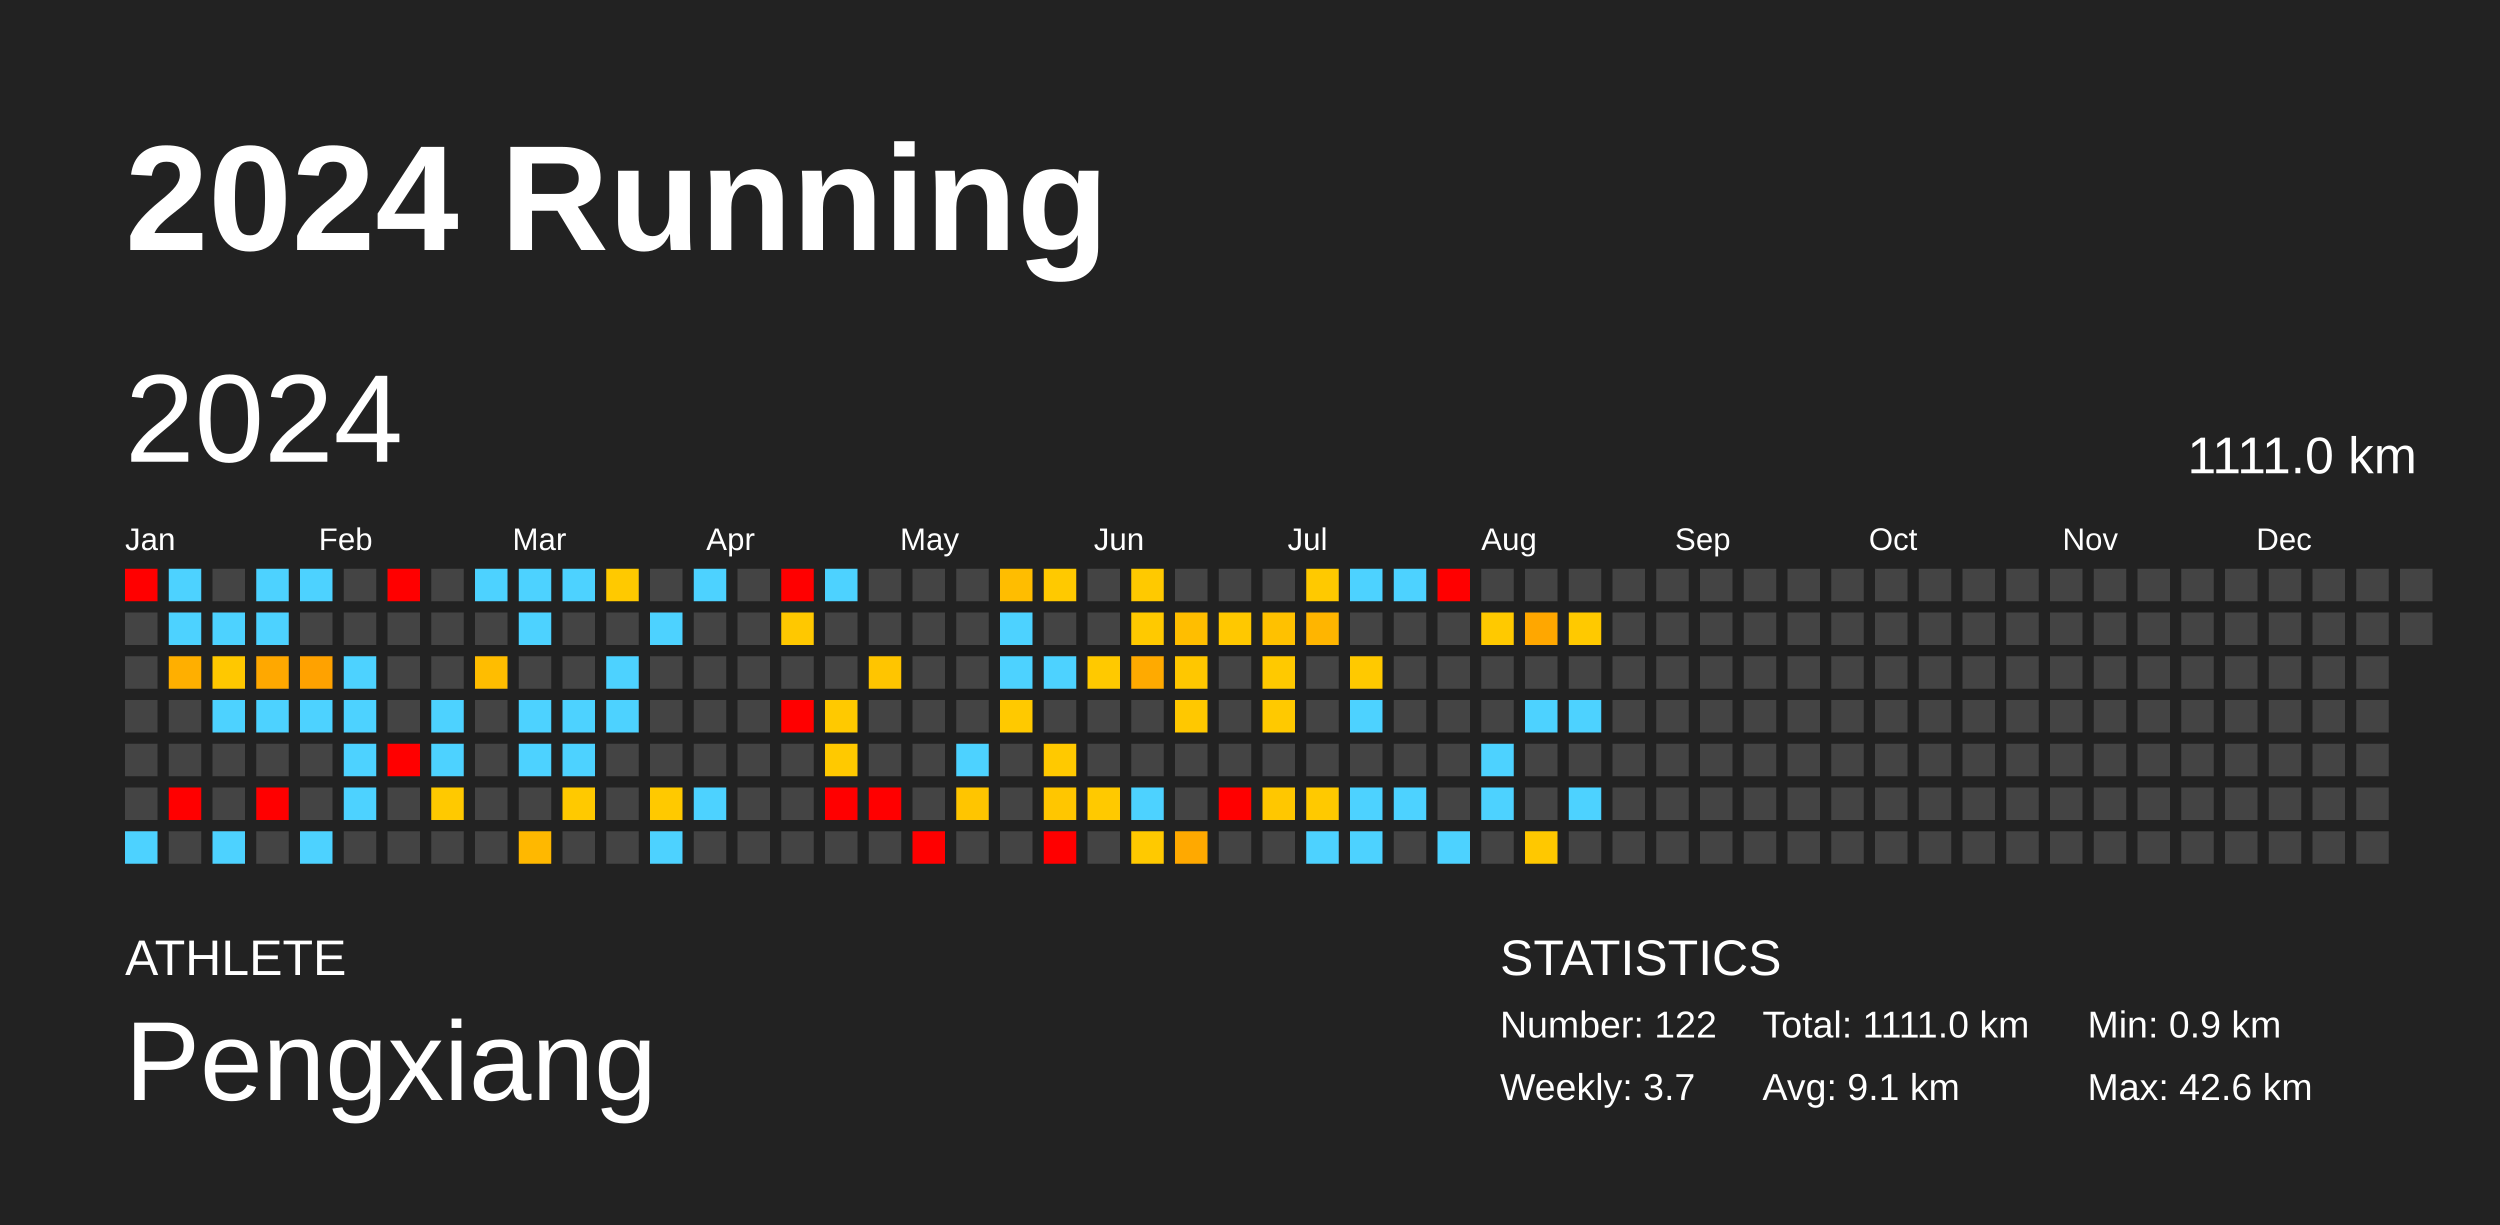
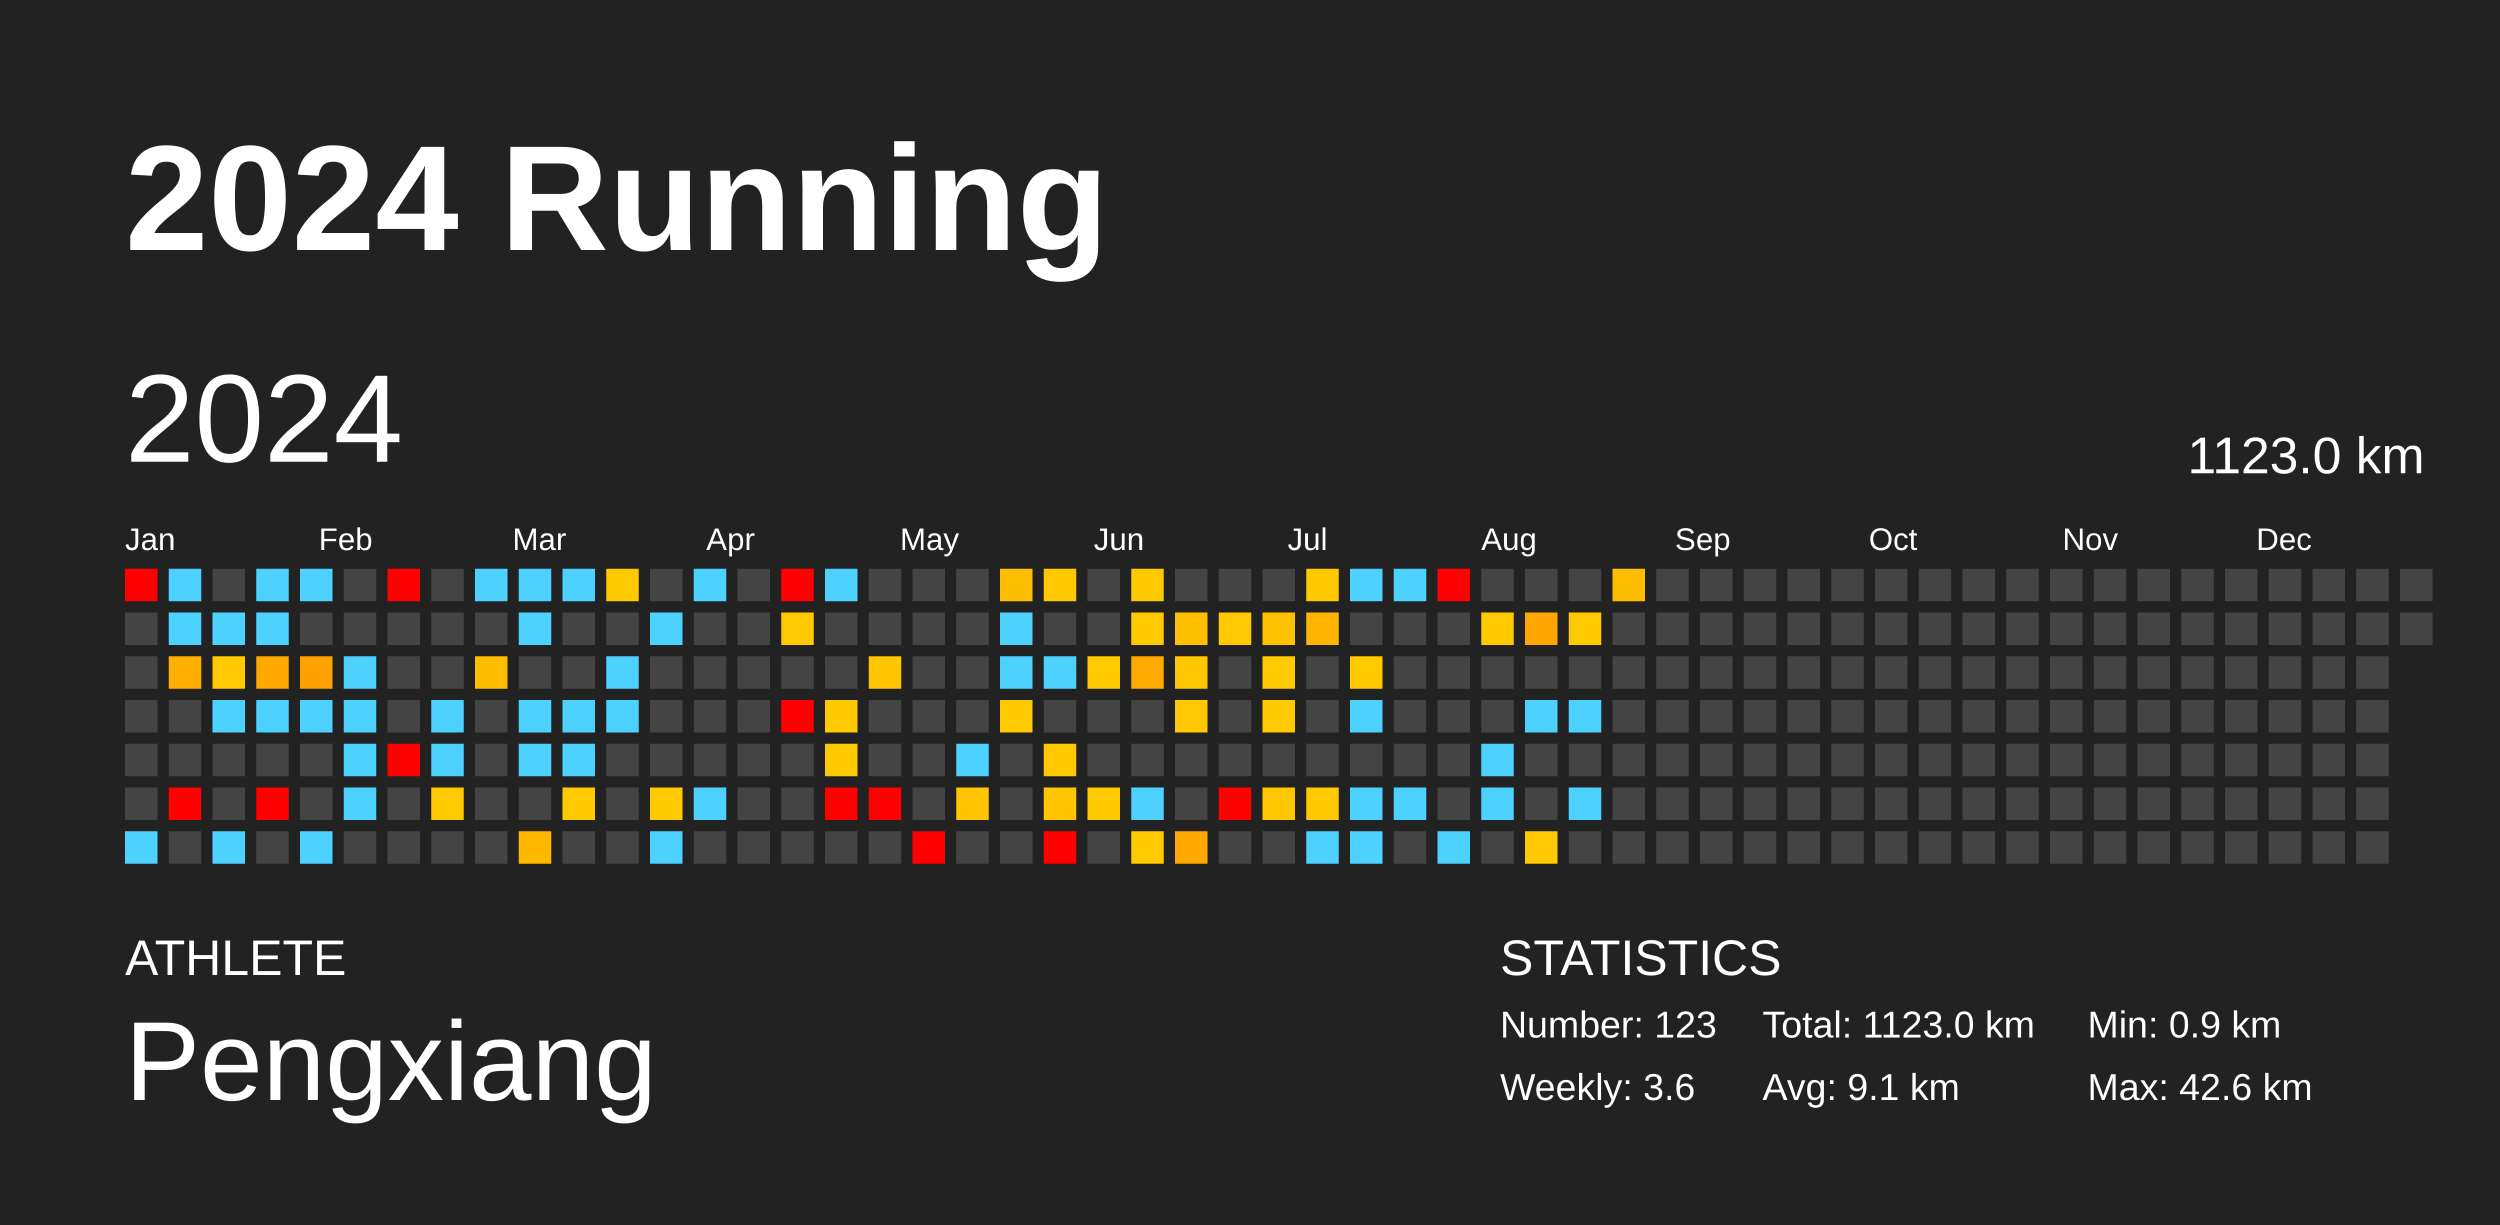
<svg xmlns="http://www.w3.org/2000/svg" baseProfile="full" height="98mm" version="1.1" viewBox="0,0,200,98" width="200mm">
  <defs />
  <rect fill="#222222" height="98" width="200" x="0" y="0" />
  <text fill="#FFFFFF" style="font-size:12px; font-family:Arial; font-weight:bold;" x="10" y="20">2024 Running</text>
  <text fill="#FFFFFF" style="font-size:4px; font-family:Arial" x="10" y="78">ATHLETE</text>
  <text fill="#FFFFFF" style="font-size:9px; font-family:Arial" x="10" y="88">Pengxiang</text>
  <text fill="#FFFFFF" style="font-size:4px; font-family:Arial" x="120" y="78">STATISTICS</text>
-   <text fill="#FFFFFF" style="font-size:3px; font-family:Arial" x="120" y="83">Number: 122</text>
-   <text fill="#FFFFFF" style="font-size:3px; font-family:Arial" x="120" y="88">Weekly: 3.7</text>
-   <text fill="#FFFFFF" style="font-size:3px; font-family:Arial" x="141" y="83">Total: 1111.0 km</text>
+   <text fill="#FFFFFF" style="font-size:3px; font-family:Arial" x="120" y="83">Number: 123</text>
+   <text fill="#FFFFFF" style="font-size:3px; font-family:Arial" x="120" y="88">Weekly: 3.6</text>
+   <text fill="#FFFFFF" style="font-size:3px; font-family:Arial" x="141" y="83">Total: 1123.0 km</text>
  <text fill="#FFFFFF" style="font-size:3px; font-family:Arial" x="141" y="88">Avg: 9.1 km</text>
  <text fill="#FFFFFF" style="font-size:3px; font-family:Arial" x="167" y="83">Min: 0.9 km</text>
  <text fill="#FFFFFF" style="font-size:3px; font-family:Arial" x="167" y="88">Max: 42.6 km</text>
  <text dominant-baseline="hanging" fill="#FFFFFF" style="font-size:10.0px; font-family:Arial;" x="10" y="30">2024</text>
-   <text dominant-baseline="hanging" fill="#FFFFFF" style="font-size:4.125px; font-family:Arial;" x="175" y="35">1111.0 km</text>
+   <text dominant-baseline="hanging" fill="#FFFFFF" style="font-size:4.125px; font-family:Arial;" x="175" y="35">1123.0 km</text>
  <text fill="#FFFFFF" style="font-size:2.5px; font-family:Arial" x="10.0" y="44">Jan</text>
  <text fill="#FFFFFF" style="font-size:2.5px; font-family:Arial" x="25.5" y="44">Feb</text>
  <text fill="#FFFFFF" style="font-size:2.5px; font-family:Arial" x="41.0" y="44">Mar</text>
  <text fill="#FFFFFF" style="font-size:2.5px; font-family:Arial" x="56.5" y="44">Apr</text>
  <text fill="#FFFFFF" style="font-size:2.5px; font-family:Arial" x="72.0" y="44">May</text>
  <text fill="#FFFFFF" style="font-size:2.5px; font-family:Arial" x="87.5" y="44">Jun</text>
  <text fill="#FFFFFF" style="font-size:2.5px; font-family:Arial" x="103.0" y="44">Jul</text>
  <text fill="#FFFFFF" style="font-size:2.5px; font-family:Arial" x="118.5" y="44">Aug</text>
  <text fill="#FFFFFF" style="font-size:2.5px; font-family:Arial" x="134.0" y="44">Sep</text>
  <text fill="#FFFFFF" style="font-size:2.5px; font-family:Arial" x="149.5" y="44">Oct</text>
  <text fill="#FFFFFF" style="font-size:2.5px; font-family:Arial" x="165.0" y="44">Nov</text>
  <text fill="#FFFFFF" style="font-size:2.5px; font-family:Arial" x="180.5" y="44">Dec</text>
  <rect fill="red" height="2.6" width="2.6" x="10.0" y="45.5" />
  <rect fill="#444444" height="2.6" width="2.6" x="10.0" y="49.0" />
  <rect fill="#444444" height="2.6" width="2.6" x="10.0" y="52.5" />
  <rect fill="#444444" height="2.6" width="2.6" x="10.0" y="56.0" />
  <rect fill="#444444" height="2.6" width="2.6" x="10.0" y="59.5" />
  <rect fill="#444444" height="2.6" width="2.6" x="10.0" y="63.0" />
  <rect fill="#4dd2ff" height="2.6" width="2.6" x="10.0" y="66.5" />
  <rect fill="#4dd2ff" height="2.6" width="2.6" x="13.5" y="45.5" />
  <rect fill="#4dd2ff" height="2.6" width="2.6" x="13.5" y="49.0" />
  <rect fill="#ffaf00" height="2.6" width="2.6" x="13.5" y="52.5" />
  <rect fill="#444444" height="2.6" width="2.6" x="13.5" y="56.0" />
  <rect fill="#444444" height="2.6" width="2.6" x="13.5" y="59.5" />
  <rect fill="red" height="2.6" width="2.6" x="13.5" y="63.0" />
  <rect fill="#444444" height="2.6" width="2.6" x="13.5" y="66.5" />
  <rect fill="#444444" height="2.6" width="2.6" x="17.0" y="45.5" />
  <rect fill="#4dd2ff" height="2.6" width="2.6" x="17.0" y="49.0" />
  <rect fill="#ffc800" height="2.6" width="2.6" x="17.0" y="52.5" />
  <rect fill="#4dd2ff" height="2.6" width="2.6" x="17.0" y="56.0" />
  <rect fill="#444444" height="2.6" width="2.6" x="17.0" y="59.5" />
  <rect fill="#444444" height="2.6" width="2.6" x="17.0" y="63.0" />
  <rect fill="#4dd2ff" height="2.6" width="2.6" x="17.0" y="66.5" />
  <rect fill="#4dd2ff" height="2.6" width="2.6" x="20.5" y="45.5" />
  <rect fill="#4dd2ff" height="2.6" width="2.6" x="20.5" y="49.0" />
  <rect fill="#ffa800" height="2.6" width="2.6" x="20.5" y="52.5" />
  <rect fill="#4dd2ff" height="2.6" width="2.6" x="20.5" y="56.0" />
  <rect fill="#444444" height="2.6" width="2.6" x="20.5" y="59.5" />
  <rect fill="red" height="2.6" width="2.6" x="20.5" y="63.0" />
  <rect fill="#444444" height="2.6" width="2.6" x="20.5" y="66.5" />
  <rect fill="#4dd2ff" height="2.6" width="2.6" x="24.0" y="45.5" />
  <rect fill="#444444" height="2.6" width="2.6" x="24.0" y="49.0" />
  <rect fill="#ffa200" height="2.6" width="2.6" x="24.0" y="52.5" />
  <rect fill="#4dd2ff" height="2.6" width="2.6" x="24.0" y="56.0" />
  <rect fill="#444444" height="2.6" width="2.6" x="24.0" y="59.5" />
  <rect fill="#444444" height="2.6" width="2.6" x="24.0" y="63.0" />
  <rect fill="#4dd2ff" height="2.6" width="2.6" x="24.0" y="66.5" />
  <rect fill="#444444" height="2.6" width="2.6" x="27.5" y="45.5" />
  <rect fill="#444444" height="2.6" width="2.6" x="27.5" y="49.0" />
  <rect fill="#4dd2ff" height="2.6" width="2.6" x="27.5" y="52.5" />
  <rect fill="#4dd2ff" height="2.6" width="2.6" x="27.5" y="56.0" />
  <rect fill="#4dd2ff" height="2.6" width="2.6" x="27.5" y="59.5" />
  <rect fill="#4dd2ff" height="2.6" width="2.6" x="27.5" y="63.0" />
  <rect fill="#444444" height="2.6" width="2.6" x="27.5" y="66.5" />
  <rect fill="red" height="2.6" width="2.6" x="31.0" y="45.5" />
  <rect fill="#444444" height="2.6" width="2.6" x="31.0" y="49.0" />
  <rect fill="#444444" height="2.6" width="2.6" x="31.0" y="52.5" />
  <rect fill="#444444" height="2.6" width="2.6" x="31.0" y="56.0" />
  <rect fill="red" height="2.6" width="2.6" x="31.0" y="59.5" />
  <rect fill="#444444" height="2.6" width="2.6" x="31.0" y="63.0" />
  <rect fill="#444444" height="2.6" width="2.6" x="31.0" y="66.5" />
  <rect fill="#444444" height="2.6" width="2.6" x="34.5" y="45.5" />
  <rect fill="#444444" height="2.6" width="2.6" x="34.5" y="49.0" />
  <rect fill="#444444" height="2.6" width="2.6" x="34.5" y="52.5" />
  <rect fill="#4dd2ff" height="2.6" width="2.6" x="34.5" y="56.0" />
  <rect fill="#4dd2ff" height="2.6" width="2.6" x="34.5" y="59.5" />
  <rect fill="#ffc900" height="2.6" width="2.6" x="34.5" y="63.0" />
  <rect fill="#444444" height="2.6" width="2.6" x="34.5" y="66.5" />
  <rect fill="#4dd2ff" height="2.6" width="2.6" x="38.0" y="45.5" />
  <rect fill="#444444" height="2.6" width="2.6" x="38.0" y="49.0" />
  <rect fill="#ffbd00" height="2.6" width="2.6" x="38.0" y="52.5" />
  <rect fill="#444444" height="2.6" width="2.6" x="38.0" y="56.0" />
  <rect fill="#444444" height="2.6" width="2.6" x="38.0" y="59.5" />
  <rect fill="#444444" height="2.6" width="2.6" x="38.0" y="63.0" />
  <rect fill="#444444" height="2.6" width="2.6" x="38.0" y="66.5" />
  <rect fill="#4dd2ff" height="2.6" width="2.6" x="41.5" y="45.5" />
  <rect fill="#4dd2ff" height="2.6" width="2.6" x="41.5" y="49.0" />
  <rect fill="#444444" height="2.6" width="2.6" x="41.5" y="52.5" />
  <rect fill="#4dd2ff" height="2.6" width="2.6" x="41.5" y="56.0" />
  <rect fill="#4dd2ff" height="2.6" width="2.6" x="41.5" y="59.5" />
  <rect fill="#444444" height="2.6" width="2.6" x="41.5" y="63.0" />
  <rect fill="#ffb800" height="2.6" width="2.6" x="41.5" y="66.5" />
  <rect fill="#4dd2ff" height="2.6" width="2.6" x="45.0" y="45.5" />
  <rect fill="#444444" height="2.6" width="2.6" x="45.0" y="49.0" />
  <rect fill="#444444" height="2.6" width="2.6" x="45.0" y="52.5" />
  <rect fill="#4dd2ff" height="2.6" width="2.6" x="45.0" y="56.0" />
  <rect fill="#4dd2ff" height="2.6" width="2.6" x="45.0" y="59.5" />
  <rect fill="#ffc900" height="2.6" width="2.6" x="45.0" y="63.0" />
  <rect fill="#444444" height="2.6" width="2.6" x="45.0" y="66.5" />
  <rect fill="#ffc900" height="2.6" width="2.6" x="48.5" y="45.5" />
  <rect fill="#444444" height="2.6" width="2.6" x="48.5" y="49.0" />
  <rect fill="#4dd2ff" height="2.6" width="2.6" x="48.5" y="52.5" />
  <rect fill="#4dd2ff" height="2.6" width="2.6" x="48.5" y="56.0" />
  <rect fill="#444444" height="2.6" width="2.6" x="48.5" y="59.5" />
  <rect fill="#444444" height="2.6" width="2.6" x="48.5" y="63.0" />
  <rect fill="#444444" height="2.6" width="2.6" x="48.5" y="66.5" />
  <rect fill="#444444" height="2.6" width="2.6" x="52.0" y="45.5" />
  <rect fill="#4dd2ff" height="2.6" width="2.6" x="52.0" y="49.0" />
  <rect fill="#444444" height="2.6" width="2.6" x="52.0" y="52.5" />
  <rect fill="#444444" height="2.6" width="2.6" x="52.0" y="56.0" />
  <rect fill="#444444" height="2.6" width="2.6" x="52.0" y="59.5" />
  <rect fill="#ffc900" height="2.6" width="2.6" x="52.0" y="63.0" />
  <rect fill="#4dd2ff" height="2.6" width="2.6" x="52.0" y="66.5" />
  <rect fill="#4dd2ff" height="2.6" width="2.6" x="55.5" y="45.5" />
  <rect fill="#444444" height="2.6" width="2.6" x="55.5" y="49.0" />
  <rect fill="#444444" height="2.6" width="2.6" x="55.5" y="52.5" />
  <rect fill="#444444" height="2.6" width="2.6" x="55.5" y="56.0" />
  <rect fill="#444444" height="2.6" width="2.6" x="55.5" y="59.5" />
  <rect fill="#4dd2ff" height="2.6" width="2.6" x="55.5" y="63.0" />
  <rect fill="#444444" height="2.6" width="2.6" x="55.5" y="66.5" />
  <rect fill="#444444" height="2.6" width="2.6" x="59.0" y="45.5" />
  <rect fill="#444444" height="2.6" width="2.6" x="59.0" y="49.0" />
  <rect fill="#444444" height="2.6" width="2.6" x="59.0" y="52.5" />
  <rect fill="#444444" height="2.6" width="2.6" x="59.0" y="56.0" />
  <rect fill="#444444" height="2.6" width="2.6" x="59.0" y="59.5" />
  <rect fill="#444444" height="2.6" width="2.6" x="59.0" y="63.0" />
  <rect fill="#444444" height="2.6" width="2.6" x="59.0" y="66.5" />
  <rect fill="red" height="2.6" width="2.6" x="62.5" y="45.5" />
  <rect fill="#ffc800" height="2.6" width="2.6" x="62.5" y="49.0" />
  <rect fill="#444444" height="2.6" width="2.6" x="62.5" y="52.5" />
  <rect fill="red" height="2.6" width="2.6" x="62.5" y="56.0" />
  <rect fill="#444444" height="2.6" width="2.6" x="62.5" y="59.5" />
  <rect fill="#444444" height="2.6" width="2.6" x="62.5" y="63.0" />
  <rect fill="#444444" height="2.6" width="2.6" x="62.5" y="66.5" />
  <rect fill="#4dd2ff" height="2.6" width="2.6" x="66.0" y="45.5" />
  <rect fill="#444444" height="2.6" width="2.6" x="66.0" y="49.0" />
  <rect fill="#444444" height="2.6" width="2.6" x="66.0" y="52.5" />
  <rect fill="#ffc900" height="2.6" width="2.6" x="66.0" y="56.0" />
  <rect fill="#ffc900" height="2.6" width="2.6" x="66.0" y="59.5" />
  <rect fill="red" height="2.6" width="2.6" x="66.0" y="63.0" />
  <rect fill="#444444" height="2.6" width="2.6" x="66.0" y="66.5" />
  <rect fill="#444444" height="2.6" width="2.6" x="69.5" y="45.5" />
  <rect fill="#444444" height="2.6" width="2.6" x="69.5" y="49.0" />
  <rect fill="#ffc500" height="2.6" width="2.6" x="69.5" y="52.5" />
  <rect fill="#444444" height="2.6" width="2.6" x="69.5" y="56.0" />
  <rect fill="#444444" height="2.6" width="2.6" x="69.5" y="59.5" />
  <rect fill="red" height="2.6" width="2.6" x="69.5" y="63.0" />
  <rect fill="#444444" height="2.6" width="2.6" x="69.5" y="66.5" />
  <rect fill="#444444" height="2.6" width="2.6" x="73.0" y="45.5" />
  <rect fill="#444444" height="2.6" width="2.6" x="73.0" y="49.0" />
  <rect fill="#444444" height="2.6" width="2.6" x="73.0" y="52.5" />
  <rect fill="#444444" height="2.6" width="2.6" x="73.0" y="56.0" />
  <rect fill="#444444" height="2.6" width="2.6" x="73.0" y="59.5" />
  <rect fill="#444444" height="2.6" width="2.6" x="73.0" y="63.0" />
  <rect fill="red" height="2.6" width="2.6" x="73.0" y="66.5" />
  <rect fill="#444444" height="2.6" width="2.6" x="76.5" y="45.5" />
  <rect fill="#444444" height="2.6" width="2.6" x="76.5" y="49.0" />
  <rect fill="#444444" height="2.6" width="2.6" x="76.5" y="52.5" />
  <rect fill="#444444" height="2.6" width="2.6" x="76.5" y="56.0" />
  <rect fill="#4dd2ff" height="2.6" width="2.6" x="76.5" y="59.5" />
  <rect fill="#ffc500" height="2.6" width="2.6" x="76.5" y="63.0" />
  <rect fill="#444444" height="2.6" width="2.6" x="76.5" y="66.5" />
  <rect fill="#ffbd00" height="2.6" width="2.6" x="80.0" y="45.5" />
  <rect fill="#4dd2ff" height="2.6" width="2.6" x="80.0" y="49.0" />
  <rect fill="#4dd2ff" height="2.6" width="2.6" x="80.0" y="52.5" />
  <rect fill="#ffc900" height="2.6" width="2.6" x="80.0" y="56.0" />
  <rect fill="#444444" height="2.6" width="2.6" x="80.0" y="59.5" />
  <rect fill="#444444" height="2.6" width="2.6" x="80.0" y="63.0" />
  <rect fill="#444444" height="2.6" width="2.6" x="80.0" y="66.5" />
  <rect fill="#ffc900" height="2.6" width="2.6" x="83.5" y="45.5" />
  <rect fill="#444444" height="2.6" width="2.6" x="83.5" y="49.0" />
  <rect fill="#4dd2ff" height="2.6" width="2.6" x="83.5" y="52.5" />
  <rect fill="#444444" height="2.6" width="2.6" x="83.5" y="56.0" />
  <rect fill="#ffc900" height="2.6" width="2.6" x="83.5" y="59.5" />
  <rect fill="#ffc600" height="2.6" width="2.6" x="83.5" y="63.0" />
  <rect fill="red" height="2.6" width="2.6" x="83.5" y="66.5" />
  <rect fill="#444444" height="2.6" width="2.6" x="87.0" y="45.5" />
  <rect fill="#444444" height="2.6" width="2.6" x="87.0" y="49.0" />
  <rect fill="#ffc900" height="2.6" width="2.6" x="87.0" y="52.5" />
  <rect fill="#444444" height="2.6" width="2.6" x="87.0" y="56.0" />
  <rect fill="#444444" height="2.6" width="2.6" x="87.0" y="59.5" />
  <rect fill="#ffc900" height="2.6" width="2.6" x="87.0" y="63.0" />
  <rect fill="#444444" height="2.6" width="2.6" x="87.0" y="66.5" />
  <rect fill="#ffc900" height="2.6" width="2.6" x="90.5" y="45.5" />
  <rect fill="#ffc900" height="2.6" width="2.6" x="90.5" y="49.0" />
  <rect fill="#ffaa00" height="2.6" width="2.6" x="90.5" y="52.5" />
  <rect fill="#444444" height="2.6" width="2.6" x="90.5" y="56.0" />
  <rect fill="#444444" height="2.6" width="2.6" x="90.5" y="59.5" />
  <rect fill="#4dd2ff" height="2.6" width="2.6" x="90.5" y="63.0" />
  <rect fill="#ffc900" height="2.6" width="2.6" x="90.5" y="66.5" />
  <rect fill="#444444" height="2.6" width="2.6" x="94.0" y="45.5" />
  <rect fill="#ffbe00" height="2.6" width="2.6" x="94.0" y="49.0" />
  <rect fill="#ffc700" height="2.6" width="2.6" x="94.0" y="52.5" />
  <rect fill="#ffc800" height="2.6" width="2.6" x="94.0" y="56.0" />
  <rect fill="#444444" height="2.6" width="2.6" x="94.0" y="59.5" />
  <rect fill="#444444" height="2.6" width="2.6" x="94.0" y="63.0" />
  <rect fill="#ffa900" height="2.6" width="2.6" x="94.0" y="66.5" />
  <rect fill="#444444" height="2.6" width="2.6" x="97.5" y="45.5" />
  <rect fill="#ffc800" height="2.6" width="2.6" x="97.5" y="49.0" />
  <rect fill="#444444" height="2.6" width="2.6" x="97.5" y="52.5" />
  <rect fill="#444444" height="2.6" width="2.6" x="97.5" y="56.0" />
  <rect fill="#444444" height="2.6" width="2.6" x="97.5" y="59.5" />
  <rect fill="red" height="2.6" width="2.6" x="97.5" y="63.0" />
  <rect fill="#444444" height="2.6" width="2.6" x="97.5" y="66.5" />
  <rect fill="#444444" height="2.6" width="2.6" x="101.0" y="45.5" />
  <rect fill="#ffc100" height="2.6" width="2.6" x="101.0" y="49.0" />
  <rect fill="#ffc900" height="2.6" width="2.6" x="101.0" y="52.5" />
  <rect fill="#ffc900" height="2.6" width="2.6" x="101.0" y="56.0" />
  <rect fill="#444444" height="2.6" width="2.6" x="101.0" y="59.5" />
  <rect fill="#ffc700" height="2.6" width="2.6" x="101.0" y="63.0" />
  <rect fill="#444444" height="2.6" width="2.6" x="101.0" y="66.5" />
  <rect fill="#ffc900" height="2.6" width="2.6" x="104.5" y="45.5" />
  <rect fill="#ffb500" height="2.6" width="2.6" x="104.5" y="49.0" />
  <rect fill="#444444" height="2.6" width="2.6" x="104.5" y="52.5" />
  <rect fill="#444444" height="2.6" width="2.6" x="104.5" y="56.0" />
  <rect fill="#444444" height="2.6" width="2.6" x="104.5" y="59.5" />
  <rect fill="#ffc900" height="2.6" width="2.6" x="104.5" y="63.0" />
  <rect fill="#4dd2ff" height="2.6" width="2.6" x="104.5" y="66.5" />
  <rect fill="#4dd2ff" height="2.6" width="2.6" x="108.0" y="45.5" />
  <rect fill="#444444" height="2.6" width="2.6" x="108.0" y="49.0" />
  <rect fill="#ffc900" height="2.6" width="2.6" x="108.0" y="52.5" />
  <rect fill="#4dd2ff" height="2.6" width="2.6" x="108.0" y="56.0" />
  <rect fill="#444444" height="2.6" width="2.6" x="108.0" y="59.5" />
  <rect fill="#4dd2ff" height="2.6" width="2.6" x="108.0" y="63.0" />
  <rect fill="#4dd2ff" height="2.6" width="2.6" x="108.0" y="66.5" />
  <rect fill="#4dd2ff" height="2.6" width="2.6" x="111.5" y="45.5" />
  <rect fill="#444444" height="2.6" width="2.6" x="111.5" y="49.0" />
  <rect fill="#444444" height="2.6" width="2.6" x="111.5" y="52.5" />
  <rect fill="#444444" height="2.6" width="2.6" x="111.5" y="56.0" />
  <rect fill="#444444" height="2.6" width="2.6" x="111.5" y="59.5" />
  <rect fill="#4dd2ff" height="2.6" width="2.6" x="111.5" y="63.0" />
  <rect fill="#444444" height="2.6" width="2.6" x="111.5" y="66.5" />
  <rect fill="red" height="2.6" width="2.6" x="115.0" y="45.5" />
  <rect fill="#444444" height="2.6" width="2.6" x="115.0" y="49.0" />
  <rect fill="#444444" height="2.6" width="2.6" x="115.0" y="52.5" />
  <rect fill="#444444" height="2.6" width="2.6" x="115.0" y="56.0" />
  <rect fill="#444444" height="2.6" width="2.6" x="115.0" y="59.5" />
  <rect fill="#444444" height="2.6" width="2.6" x="115.0" y="63.0" />
  <rect fill="#4dd2ff" height="2.6" width="2.6" x="115.0" y="66.5" />
  <rect fill="#444444" height="2.6" width="2.6" x="118.5" y="45.5" />
  <rect fill="#ffc900" height="2.6" width="2.6" x="118.5" y="49.0" />
  <rect fill="#444444" height="2.6" width="2.6" x="118.5" y="52.5" />
  <rect fill="#444444" height="2.6" width="2.6" x="118.5" y="56.0" />
  <rect fill="#4dd2ff" height="2.6" width="2.6" x="118.5" y="59.5" />
  <rect fill="#4dd2ff" height="2.6" width="2.6" x="118.5" y="63.0" />
  <rect fill="#444444" height="2.6" width="2.6" x="118.5" y="66.5" />
  <rect fill="#444444" height="2.6" width="2.6" x="122.0" y="45.5" />
  <rect fill="#ffa700" height="2.6" width="2.6" x="122.0" y="49.0" />
  <rect fill="#444444" height="2.6" width="2.6" x="122.0" y="52.5" />
  <rect fill="#4dd2ff" height="2.6" width="2.6" x="122.0" y="56.0" />
  <rect fill="#444444" height="2.6" width="2.6" x="122.0" y="59.5" />
  <rect fill="#444444" height="2.6" width="2.6" x="122.0" y="63.0" />
  <rect fill="#ffc800" height="2.6" width="2.6" x="122.0" y="66.5" />
  <rect fill="#444444" height="2.6" width="2.6" x="125.5" y="45.5" />
  <rect fill="#ffc900" height="2.6" width="2.6" x="125.5" y="49.0" />
  <rect fill="#444444" height="2.6" width="2.6" x="125.5" y="52.5" />
  <rect fill="#4dd2ff" height="2.6" width="2.6" x="125.5" y="56.0" />
  <rect fill="#444444" height="2.6" width="2.6" x="125.5" y="59.5" />
  <rect fill="#4dd2ff" height="2.6" width="2.6" x="125.5" y="63.0" />
  <rect fill="#444444" height="2.6" width="2.6" x="125.5" y="66.5" />
-   <rect fill="#444444" height="2.6" width="2.6" x="129.0" y="45.5" />
+   <rect fill="#ffbd00" height="2.6" width="2.6" x="129.0" y="45.5" />
  <rect fill="#444444" height="2.6" width="2.6" x="129.0" y="49.0" />
  <rect fill="#444444" height="2.6" width="2.6" x="129.0" y="52.5" />
  <rect fill="#444444" height="2.6" width="2.6" x="129.0" y="56.0" />
  <rect fill="#444444" height="2.6" width="2.6" x="129.0" y="59.5" />
  <rect fill="#444444" height="2.6" width="2.6" x="129.0" y="63.0" />
  <rect fill="#444444" height="2.6" width="2.6" x="129.0" y="66.5" />
  <rect fill="#444444" height="2.6" width="2.6" x="132.5" y="45.5" />
  <rect fill="#444444" height="2.6" width="2.6" x="132.5" y="49.0" />
  <rect fill="#444444" height="2.6" width="2.6" x="132.5" y="52.5" />
  <rect fill="#444444" height="2.6" width="2.6" x="132.5" y="56.0" />
  <rect fill="#444444" height="2.6" width="2.6" x="132.5" y="59.5" />
  <rect fill="#444444" height="2.6" width="2.6" x="132.5" y="63.0" />
  <rect fill="#444444" height="2.6" width="2.6" x="132.5" y="66.5" />
  <rect fill="#444444" height="2.6" width="2.6" x="136.0" y="45.5" />
  <rect fill="#444444" height="2.6" width="2.6" x="136.0" y="49.0" />
  <rect fill="#444444" height="2.6" width="2.6" x="136.0" y="52.5" />
  <rect fill="#444444" height="2.6" width="2.6" x="136.0" y="56.0" />
  <rect fill="#444444" height="2.6" width="2.6" x="136.0" y="59.5" />
  <rect fill="#444444" height="2.6" width="2.6" x="136.0" y="63.0" />
  <rect fill="#444444" height="2.6" width="2.6" x="136.0" y="66.5" />
  <rect fill="#444444" height="2.6" width="2.6" x="139.5" y="45.5" />
  <rect fill="#444444" height="2.6" width="2.6" x="139.5" y="49.0" />
  <rect fill="#444444" height="2.6" width="2.6" x="139.5" y="52.5" />
  <rect fill="#444444" height="2.6" width="2.6" x="139.5" y="56.0" />
  <rect fill="#444444" height="2.6" width="2.6" x="139.5" y="59.5" />
  <rect fill="#444444" height="2.6" width="2.6" x="139.5" y="63.0" />
  <rect fill="#444444" height="2.6" width="2.6" x="139.5" y="66.5" />
  <rect fill="#444444" height="2.6" width="2.6" x="143.0" y="45.5" />
  <rect fill="#444444" height="2.6" width="2.6" x="143.0" y="49.0" />
  <rect fill="#444444" height="2.6" width="2.6" x="143.0" y="52.5" />
  <rect fill="#444444" height="2.6" width="2.6" x="143.0" y="56.0" />
  <rect fill="#444444" height="2.6" width="2.6" x="143.0" y="59.5" />
  <rect fill="#444444" height="2.6" width="2.6" x="143.0" y="63.0" />
  <rect fill="#444444" height="2.6" width="2.6" x="143.0" y="66.5" />
  <rect fill="#444444" height="2.6" width="2.6" x="146.5" y="45.5" />
  <rect fill="#444444" height="2.6" width="2.6" x="146.5" y="49.0" />
  <rect fill="#444444" height="2.6" width="2.6" x="146.5" y="52.5" />
  <rect fill="#444444" height="2.6" width="2.6" x="146.5" y="56.0" />
  <rect fill="#444444" height="2.6" width="2.6" x="146.5" y="59.5" />
  <rect fill="#444444" height="2.6" width="2.6" x="146.5" y="63.0" />
  <rect fill="#444444" height="2.6" width="2.6" x="146.5" y="66.5" />
  <rect fill="#444444" height="2.6" width="2.6" x="150.0" y="45.5" />
  <rect fill="#444444" height="2.6" width="2.6" x="150.0" y="49.0" />
  <rect fill="#444444" height="2.6" width="2.6" x="150.0" y="52.5" />
  <rect fill="#444444" height="2.6" width="2.6" x="150.0" y="56.0" />
  <rect fill="#444444" height="2.6" width="2.6" x="150.0" y="59.5" />
  <rect fill="#444444" height="2.6" width="2.6" x="150.0" y="63.0" />
  <rect fill="#444444" height="2.6" width="2.6" x="150.0" y="66.5" />
  <rect fill="#444444" height="2.6" width="2.6" x="153.5" y="45.5" />
  <rect fill="#444444" height="2.6" width="2.6" x="153.5" y="49.0" />
  <rect fill="#444444" height="2.6" width="2.6" x="153.5" y="52.5" />
  <rect fill="#444444" height="2.6" width="2.6" x="153.5" y="56.0" />
  <rect fill="#444444" height="2.6" width="2.6" x="153.5" y="59.5" />
  <rect fill="#444444" height="2.6" width="2.6" x="153.5" y="63.0" />
  <rect fill="#444444" height="2.6" width="2.6" x="153.5" y="66.5" />
  <rect fill="#444444" height="2.6" width="2.6" x="157.0" y="45.5" />
  <rect fill="#444444" height="2.6" width="2.6" x="157.0" y="49.0" />
  <rect fill="#444444" height="2.6" width="2.6" x="157.0" y="52.5" />
  <rect fill="#444444" height="2.6" width="2.6" x="157.0" y="56.0" />
  <rect fill="#444444" height="2.6" width="2.6" x="157.0" y="59.5" />
  <rect fill="#444444" height="2.6" width="2.6" x="157.0" y="63.0" />
  <rect fill="#444444" height="2.6" width="2.6" x="157.0" y="66.5" />
  <rect fill="#444444" height="2.6" width="2.6" x="160.5" y="45.5" />
  <rect fill="#444444" height="2.6" width="2.6" x="160.5" y="49.0" />
  <rect fill="#444444" height="2.6" width="2.6" x="160.5" y="52.5" />
  <rect fill="#444444" height="2.6" width="2.6" x="160.5" y="56.0" />
  <rect fill="#444444" height="2.6" width="2.6" x="160.5" y="59.5" />
  <rect fill="#444444" height="2.6" width="2.6" x="160.5" y="63.0" />
  <rect fill="#444444" height="2.6" width="2.6" x="160.5" y="66.5" />
  <rect fill="#444444" height="2.6" width="2.6" x="164.0" y="45.5" />
  <rect fill="#444444" height="2.6" width="2.6" x="164.0" y="49.0" />
  <rect fill="#444444" height="2.6" width="2.6" x="164.0" y="52.5" />
  <rect fill="#444444" height="2.6" width="2.6" x="164.0" y="56.0" />
  <rect fill="#444444" height="2.6" width="2.6" x="164.0" y="59.5" />
  <rect fill="#444444" height="2.6" width="2.6" x="164.0" y="63.0" />
  <rect fill="#444444" height="2.6" width="2.6" x="164.0" y="66.5" />
  <rect fill="#444444" height="2.6" width="2.6" x="167.5" y="45.5" />
  <rect fill="#444444" height="2.6" width="2.6" x="167.5" y="49.0" />
  <rect fill="#444444" height="2.6" width="2.6" x="167.5" y="52.5" />
  <rect fill="#444444" height="2.6" width="2.6" x="167.5" y="56.0" />
  <rect fill="#444444" height="2.6" width="2.6" x="167.5" y="59.5" />
  <rect fill="#444444" height="2.6" width="2.6" x="167.5" y="63.0" />
  <rect fill="#444444" height="2.6" width="2.6" x="167.5" y="66.5" />
  <rect fill="#444444" height="2.6" width="2.6" x="171.0" y="45.5" />
  <rect fill="#444444" height="2.6" width="2.6" x="171.0" y="49.0" />
  <rect fill="#444444" height="2.6" width="2.6" x="171.0" y="52.5" />
  <rect fill="#444444" height="2.6" width="2.6" x="171.0" y="56.0" />
  <rect fill="#444444" height="2.6" width="2.6" x="171.0" y="59.5" />
  <rect fill="#444444" height="2.6" width="2.6" x="171.0" y="63.0" />
  <rect fill="#444444" height="2.6" width="2.6" x="171.0" y="66.5" />
  <rect fill="#444444" height="2.6" width="2.6" x="174.5" y="45.5" />
  <rect fill="#444444" height="2.6" width="2.6" x="174.5" y="49.0" />
  <rect fill="#444444" height="2.6" width="2.6" x="174.5" y="52.5" />
  <rect fill="#444444" height="2.6" width="2.6" x="174.5" y="56.0" />
  <rect fill="#444444" height="2.6" width="2.6" x="174.5" y="59.5" />
  <rect fill="#444444" height="2.6" width="2.6" x="174.5" y="63.0" />
  <rect fill="#444444" height="2.6" width="2.6" x="174.5" y="66.5" />
  <rect fill="#444444" height="2.6" width="2.6" x="178.0" y="45.5" />
  <rect fill="#444444" height="2.6" width="2.6" x="178.0" y="49.0" />
  <rect fill="#444444" height="2.6" width="2.6" x="178.0" y="52.5" />
  <rect fill="#444444" height="2.6" width="2.6" x="178.0" y="56.0" />
  <rect fill="#444444" height="2.6" width="2.6" x="178.0" y="59.5" />
  <rect fill="#444444" height="2.6" width="2.6" x="178.0" y="63.0" />
  <rect fill="#444444" height="2.6" width="2.6" x="178.0" y="66.5" />
  <rect fill="#444444" height="2.6" width="2.6" x="181.5" y="45.5" />
  <rect fill="#444444" height="2.6" width="2.6" x="181.5" y="49.0" />
  <rect fill="#444444" height="2.6" width="2.6" x="181.5" y="52.5" />
  <rect fill="#444444" height="2.6" width="2.6" x="181.5" y="56.0" />
  <rect fill="#444444" height="2.6" width="2.6" x="181.5" y="59.5" />
  <rect fill="#444444" height="2.6" width="2.6" x="181.5" y="63.0" />
  <rect fill="#444444" height="2.6" width="2.6" x="181.5" y="66.5" />
  <rect fill="#444444" height="2.6" width="2.6" x="185.0" y="45.5" />
  <rect fill="#444444" height="2.6" width="2.6" x="185.0" y="49.0" />
  <rect fill="#444444" height="2.6" width="2.6" x="185.0" y="52.5" />
  <rect fill="#444444" height="2.6" width="2.6" x="185.0" y="56.0" />
  <rect fill="#444444" height="2.6" width="2.6" x="185.0" y="59.5" />
  <rect fill="#444444" height="2.6" width="2.6" x="185.0" y="63.0" />
  <rect fill="#444444" height="2.6" width="2.6" x="185.0" y="66.5" />
  <rect fill="#444444" height="2.6" width="2.6" x="188.5" y="45.5" />
  <rect fill="#444444" height="2.6" width="2.6" x="188.5" y="49.0" />
  <rect fill="#444444" height="2.6" width="2.6" x="188.5" y="52.5" />
  <rect fill="#444444" height="2.6" width="2.6" x="188.5" y="56.0" />
  <rect fill="#444444" height="2.6" width="2.6" x="188.5" y="59.5" />
  <rect fill="#444444" height="2.6" width="2.6" x="188.5" y="63.0" />
  <rect fill="#444444" height="2.6" width="2.6" x="188.5" y="66.5" />
  <rect fill="#444444" height="2.6" width="2.6" x="192.0" y="45.5" />
  <rect fill="#444444" height="2.6" width="2.6" x="192.0" y="49.0" />
</svg>
